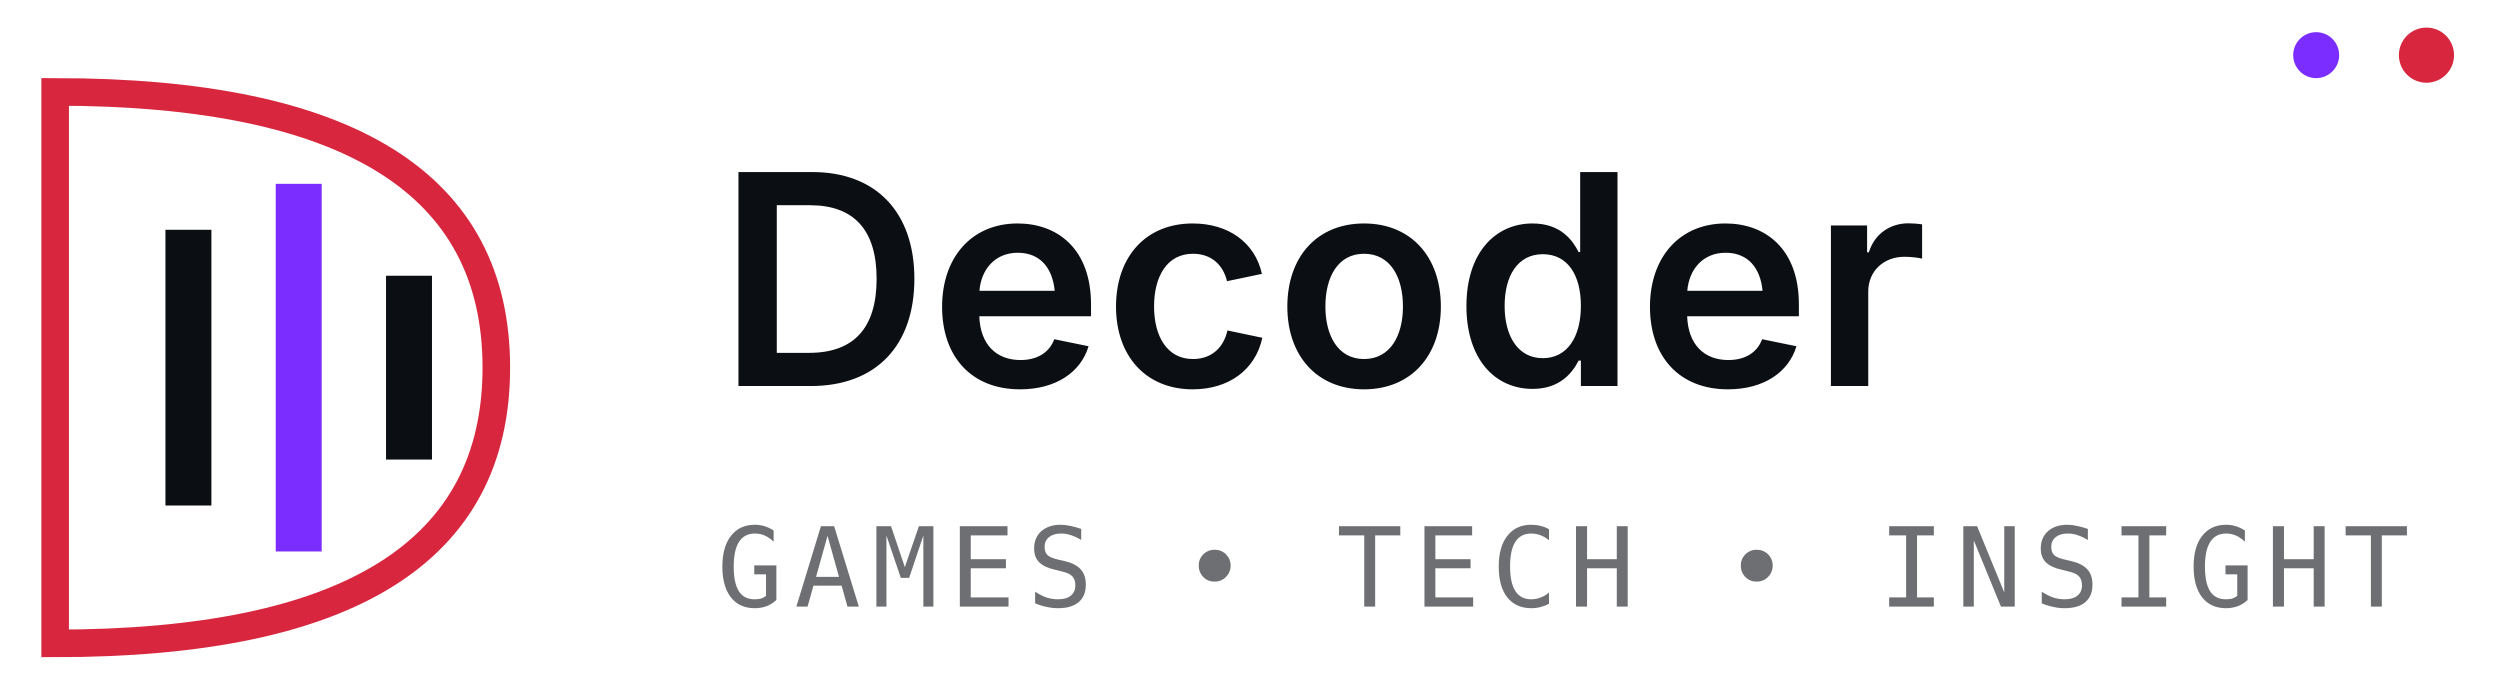
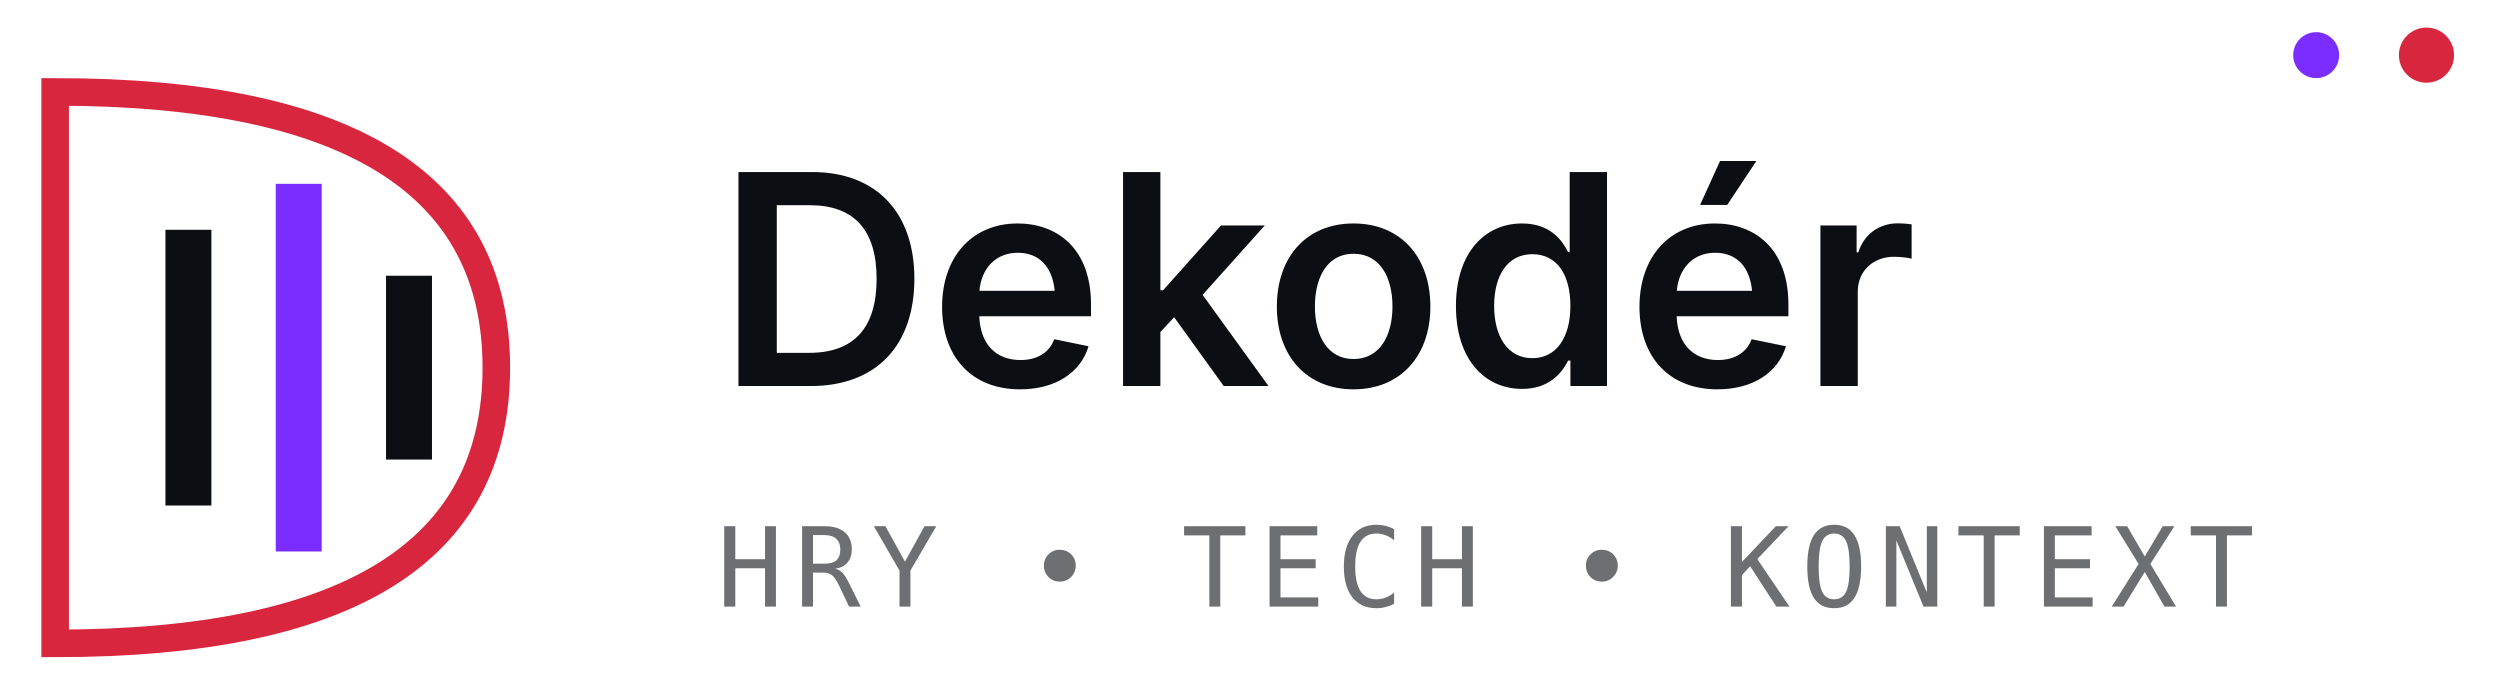
<svg xmlns="http://www.w3.org/2000/svg" width="272" height="74" viewBox="42 30 272 74" fill="none">
  <circle cx="294" cy="36" r="2.5" fill="#7B2CFF" />
  <circle cx="306" cy="36" r="3" fill="#D7263D" />
  <path d="M48 40 Q96 40 96 70 Q96 100 48 100 L48 40 Z" stroke="#D7263D" stroke-width="3" fill="none" />
  <rect x="60" y="55" width="5" height="30" fill="#0B0F14" />
  <rect x="72" y="50" width="5" height="40" fill="#7B2CFF" />
  <rect x="84" y="60" width="5" height="20" fill="#0B0F14" />
  <text x="120" y="72" fill="#0B0F14" font-family="Inter, system-ui, sans-serif" font-size="32" font-weight="600">
-     Decoder
+     Dekodér
  </text>
  <text x="120" y="96" fill="#0B0F14" opacity="0.6" font-family="JetBrains Mono, monospace" font-size="12" letter-spacing="1.2">
-     GAMES • TECH • INSIGHT
+     HRY • TECH • KONTEXT
  </text>
</svg>
